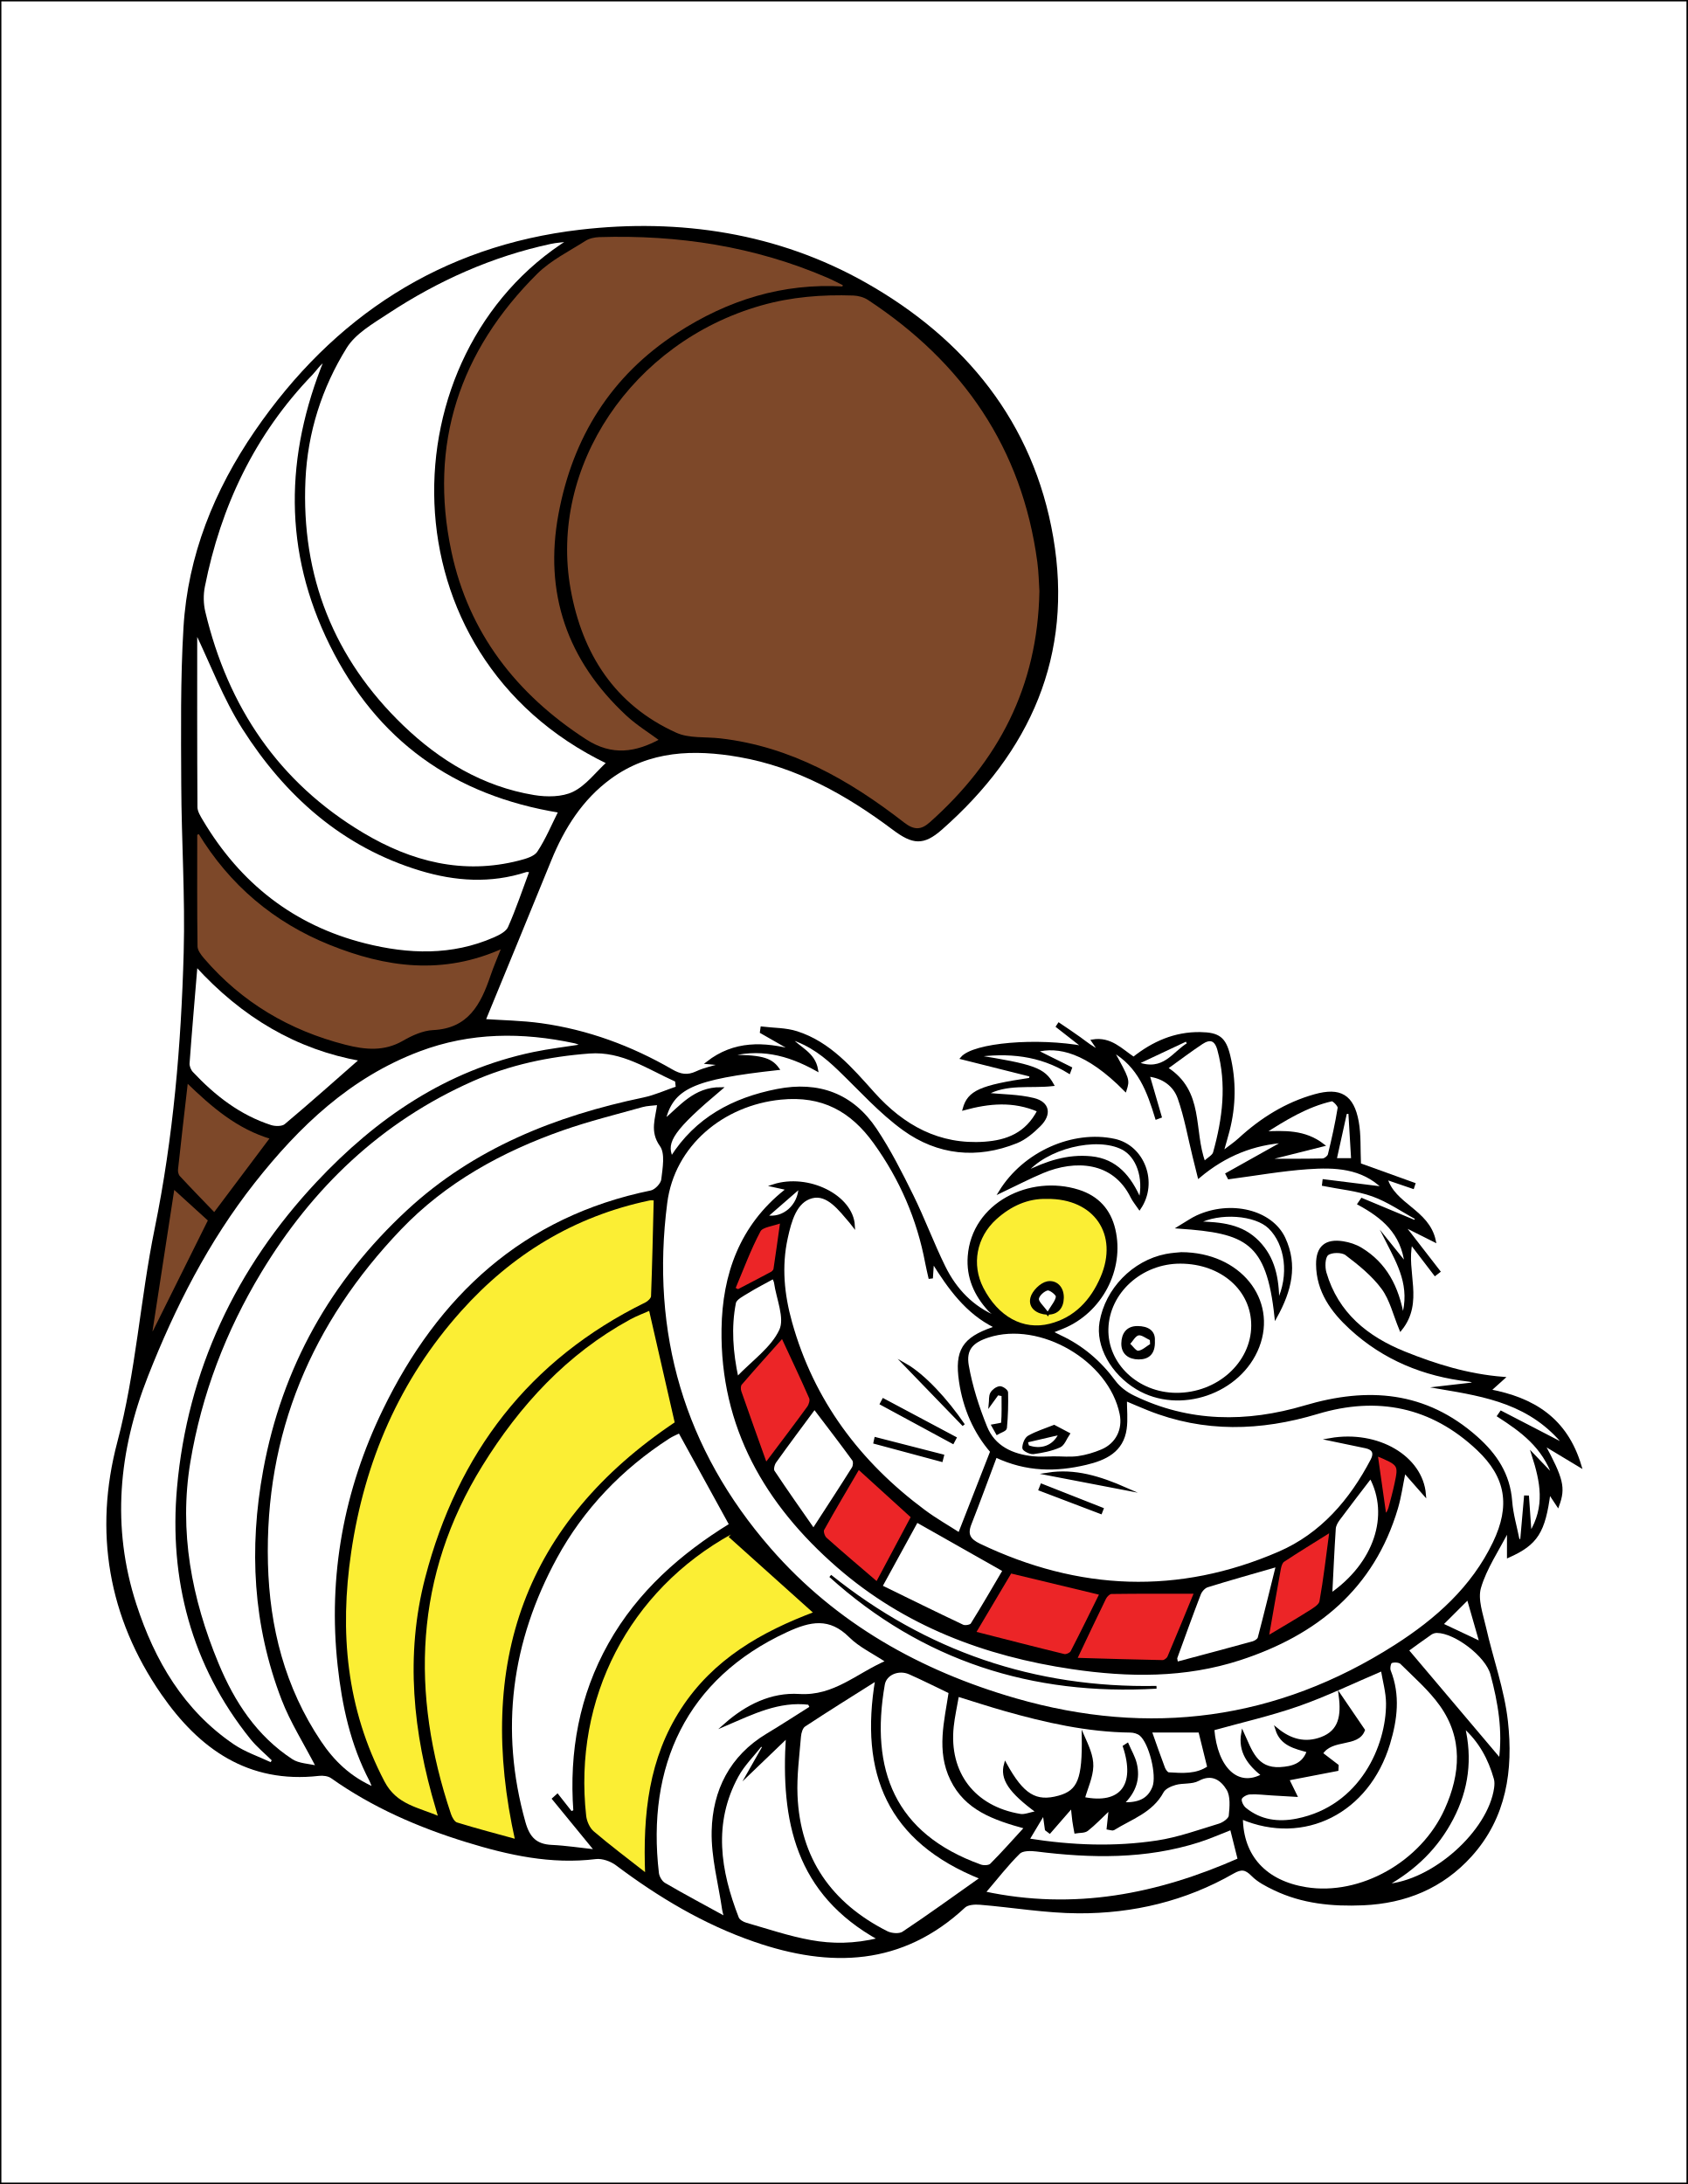
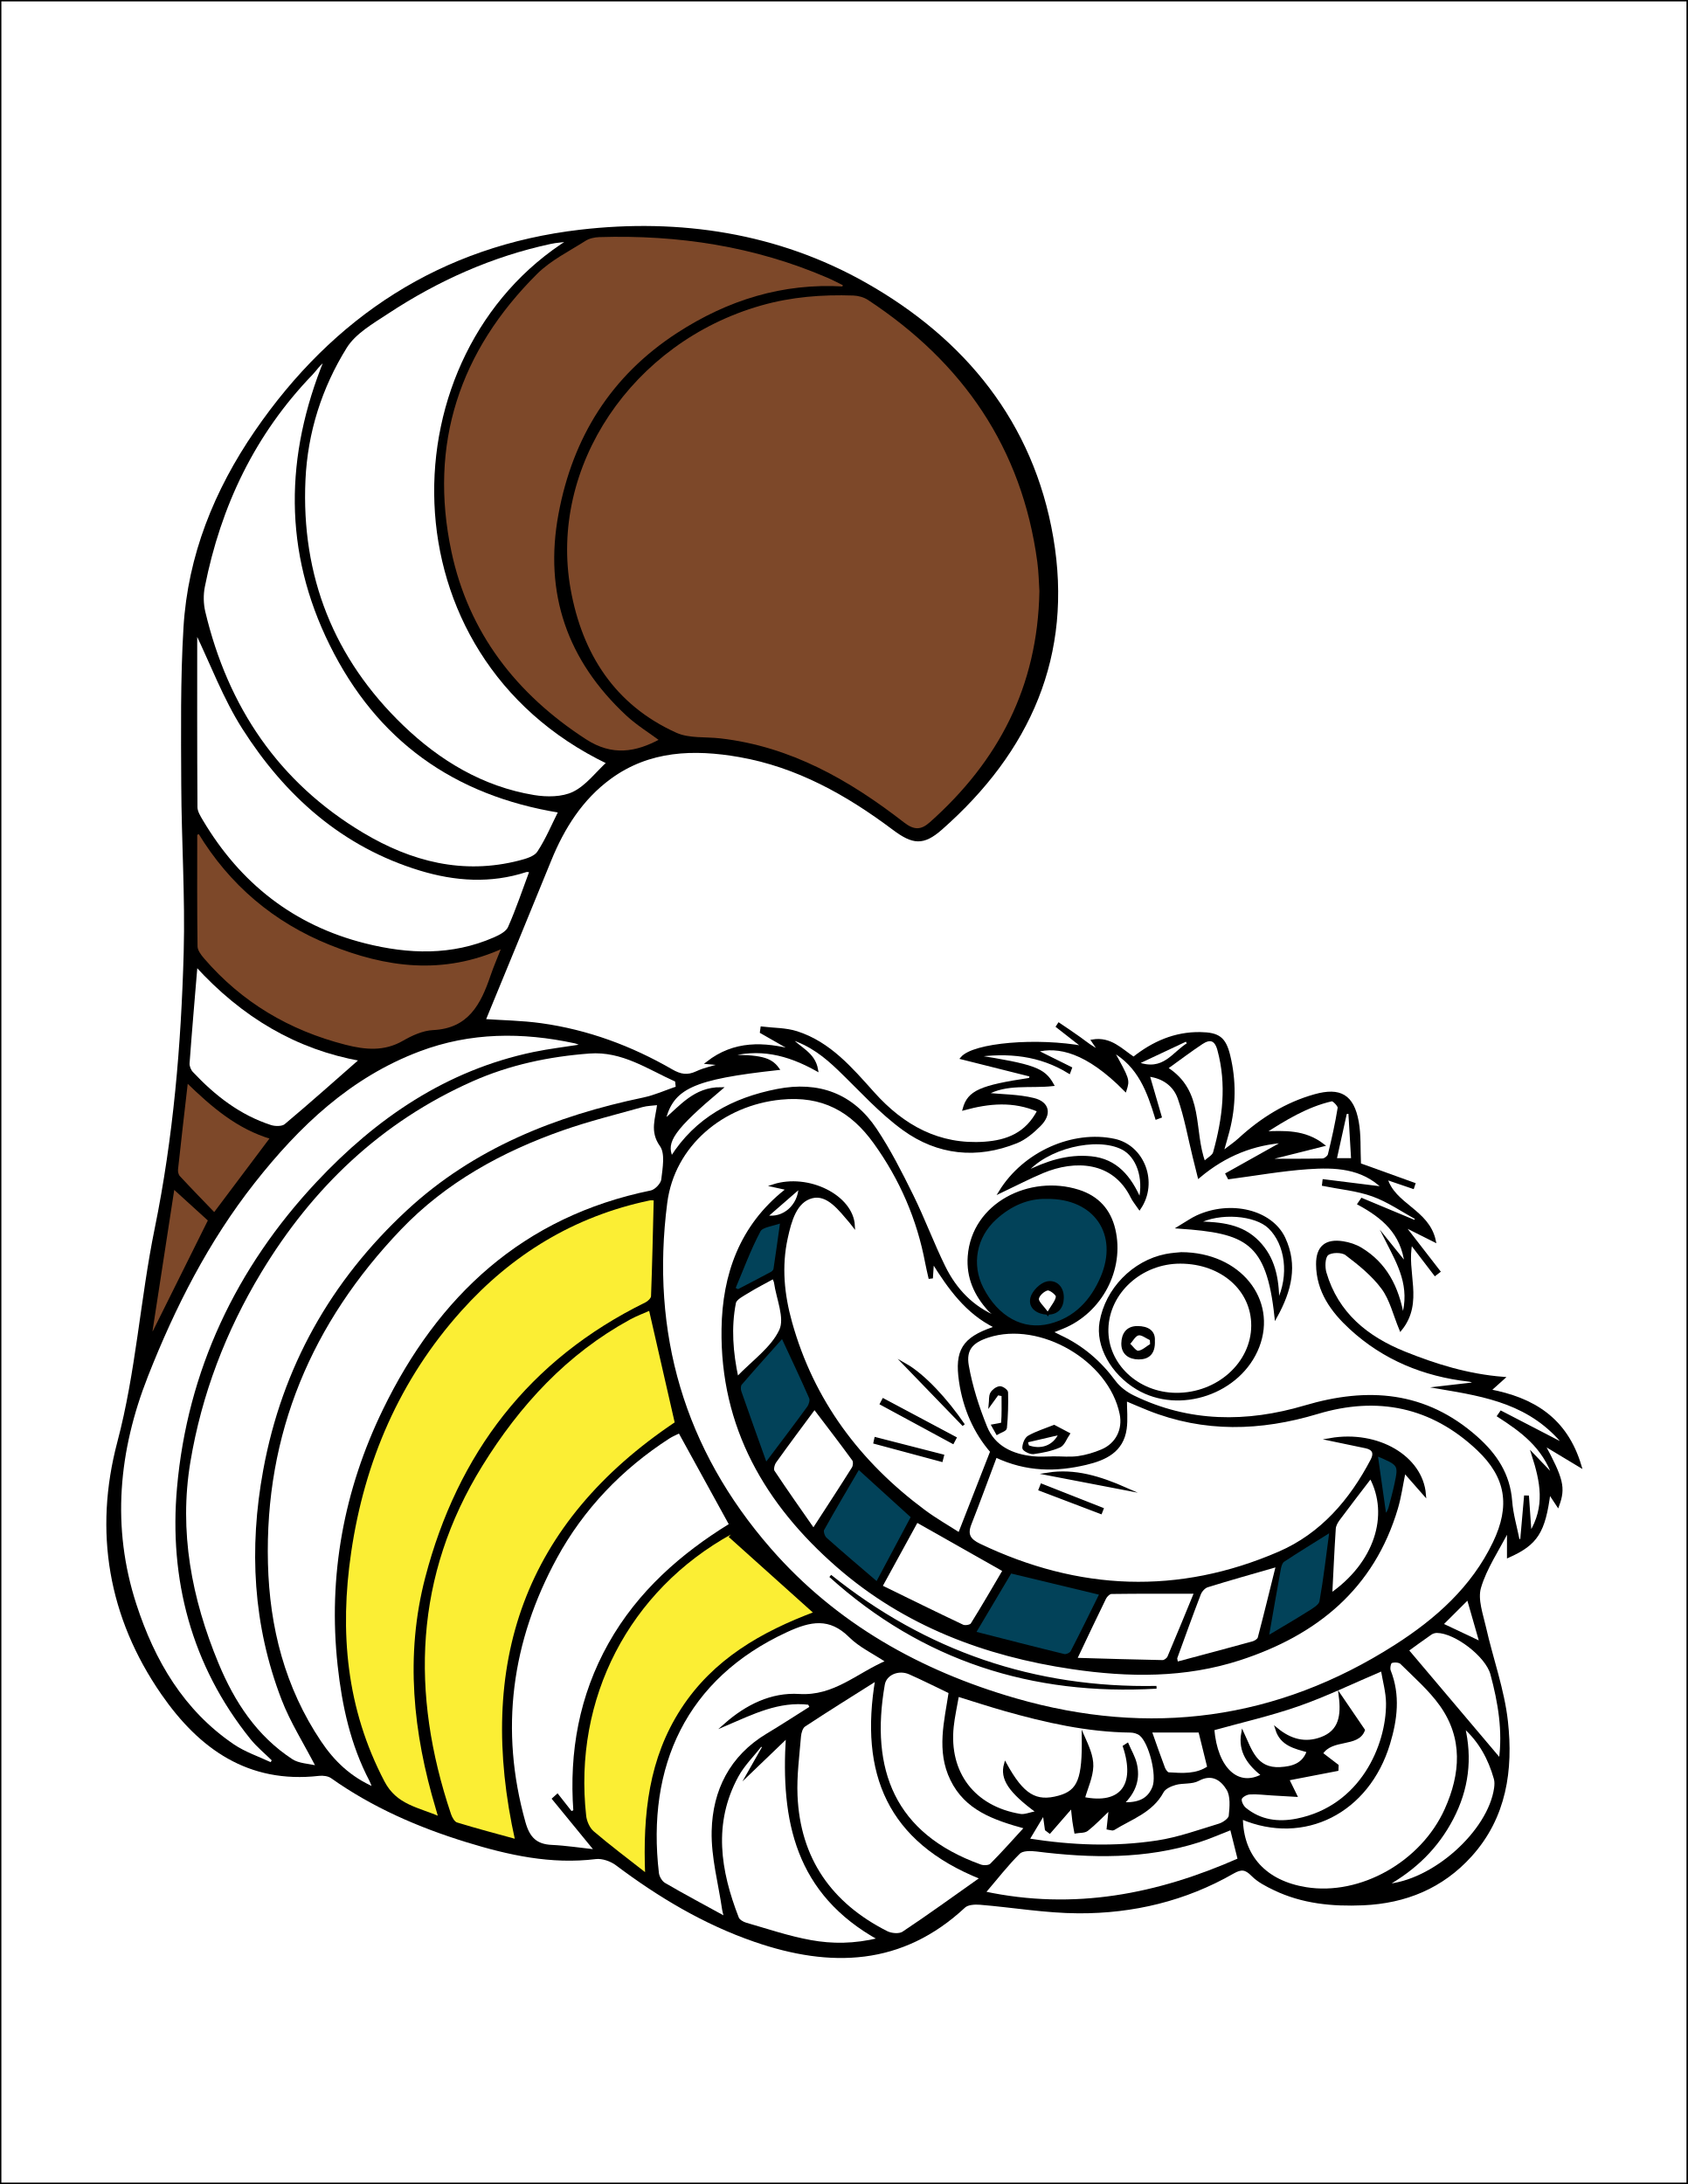
<svg xmlns="http://www.w3.org/2000/svg" version="1.1" x="0px" y="0px" width="612px" height="792px" viewBox="0 0 612 792" enable-background="new 0 0 612 792" xml:space="preserve">
  <g id="Black">
    <rect stroke="#FFFFFF" stroke-miterlimit="10" width="612" height="792" />
  </g>
  <g id="Color">
    <path fill="#FFFFFF" stroke="#000000" stroke-miterlimit="10" d="M154.67,572.189c11.694-44.801,37.457-78.752,79.571-99.436   c1.001-0.491,2.283-1.733,2.318-2.668c0.441-11.583,0.675-23.174,0.974-35.242c-0.562,0-1.408-0.144-2.19,0.021   c-27.328,5.756-50.001,19.585-68.495,40.247c-22.407,25.033-35.141,54.668-40.005,87.701c-4.264,28.953-1.775,56.928,12.13,83.457   c4.575,8.729,12.509,9.526,20.541,13.044c-0.535-1.857-0.755-2.646-0.99-3.432C150.259,628.303,147.333,600.299,154.67,572.189z" style="fill: rgb(251, 238, 52);" />
    <path fill="#FFFFFF" stroke="#000000" stroke-miterlimit="10" d="M417.117,627.774c1.797,5.054,3.238,9.263,4.821,13.418   c0.308,0.81,1.133,1.976,1.778,2.016c5.037,0.312,10.15,0.705,14.533-2.316c-1.164-4.716-2.221-8.998-3.237-13.117   C429.01,627.774,423.278,627.774,417.117,627.774z" />
    <path fill="#FFFFFF" stroke="#000000" stroke-miterlimit="10" d="M522.734,589.071c4.696,2.215,9.243,4.361,14.243,6.72   c-1.603-5.592-3.062-10.687-4.663-16.269C528.741,583.084,525.723,586.093,522.734,589.071z" />
    <path fill="#FFFFFF" stroke="#000000" stroke-miterlimit="10" d="M413.546,628.981c-0.938-0.754-2.41-1.169-3.644-1.183   c-15.639-0.178-30.715-3.59-45.645-7.826c-5.526-1.568-10.989-3.363-17.023-5.222c-0.722,4.188-1.536,7.741-1.919,11.341   c-1.799,16.882,7.762,29.423,24.616,32.202c1.648,0.272,3.483-0.586,6.367-1.137c-10.31-7.536-13.24-12.18-11.758-17.434   c6.243,11.354,10.978,14.263,19.414,11.932c7.314-2.021,9.01-6.55,8.785-21.983c1.541,3.492,3.295,7.187,3.19,10.827   c-0.112,3.912-1.969,7.773-3.063,11.657c13.635,2.746,19.439-4.644,14.782-18.816c0.376-0.244,0.753-0.488,1.129-0.732   c0.997,2.313,2.335,4.544,2.922,6.958c1.282,5.276-0.094,10.058-4.703,14.497c5.836,0.227,9.516-1.299,11.339-5.938   C420.045,643.778,417.086,631.829,413.546,628.981z" />
    <path fill="#FFFFFF" stroke="#000000" stroke-miterlimit="10" d="M245.198,516.038c-3.052-13.343-6.188-27.054-9.458-41.349   c-2.221,0.988-4.985,1.995-7.539,3.389c-22.998,12.554-40.186,31.326-53.695,53.162c-24.813,40.108-26.223,82.832-11.456,126.756   c0.433,1.288,1.397,3.027,2.483,3.363c7.23,2.233,14.56,4.143,21.778,6.135C172.948,603.274,190.658,552.53,245.198,516.038z" style="fill: rgb(251, 238, 52);" />
    <path fill="#FFFFFF" stroke="#000000" stroke-miterlimit="10" d="M202.112,651.056c1.656,2.105,3.311,4.21,4.967,6.315   c0.44-0.196,0.88-0.393,1.32-0.589c-1.566-21.483,2.146-41.867,12.684-60.626c10.5-18.692,26.14-32.407,43.816-43.266   c-6.234-11.345-12.208-22.215-18.508-33.681c-1.343,0.68-2.733,1.234-3.966,2.03c-17.25,11.131-31.229,25.728-40.936,43.564   c-16.469,30.267-20.912,62.405-11.452,96.09c1.591,5.665,4.218,8.371,10.017,8.639c5.124,0.235,10.222,1.04,16.106,1.678   c-5.773-7.054-10.614-12.97-15.456-18.885C201.173,651.902,201.643,651.479,202.112,651.056z" />
    <path fill="#FFFFFF" stroke="#000000" stroke-miterlimit="10" d="M258.542,664.039c0.327-14.648,6.487-27.003,19.694-34.926   c5.357-3.213,10.591-6.631,15.88-9.956c-0.244-0.478-0.487-0.956-0.731-1.434c-11.036-1.36-20.565,3.479-30.291,7.639   c7.655-6.732,16.677-11.2,26.657-10.566c12.804,0.814,21.069-7.585,32.005-12.266c-5.072-3.367-9.919-5.61-13.477-9.15   c-7.426-7.391-14.474-5.959-23.09-1.982c-36.907,17.031-51.31,49.158-46.77,87.864c0.167,1.428,1.236,3.268,2.437,3.97   c6.984,4.081,14.134,7.88,22.226,12.321c-0.459-1.88-0.648-2.449-0.733-3.033C260.973,683.025,258.331,673.5,258.542,664.039z" />
    <path fill="#FFFFFF" stroke="#000000" stroke-miterlimit="10" d="M247.356,619.943c11.554-17.822,28.91-27.753,48.325-35.019   c-10.544-9.465-20.653-18.54-30.762-27.614c0.664-0.733,1.327-1.468,1.99-2.202c-0.602,0.24-1.236,0.421-1.8,0.73   c-37.417,20.604-57.811,59.956-53.065,102.693c0.232,2.092,1.346,4.608,2.896,5.938c5.9,5.062,12.148,9.719,19.494,15.492   C233.536,657.653,235.811,637.754,247.356,619.943z" style="fill: rgb(251, 238, 52);" />
    <path fill="#FFFFFF" stroke="#000000" stroke-miterlimit="10" d="M329.831,606.703c-4.02-1.774-8.82,0.212-9.503,4.128   c-5.41,31.043,3.59,54.463,35.16,65.794c1.148,0.412,3.177,0.339,3.912-0.394c4.076-4.062,7.879-8.397,12.572-13.506   c-11.794-3.227-21.717-6.772-26.906-17.412c-5.107-10.47-2.148-21.108-0.584-31.646   C339.391,611.232,334.668,608.839,329.831,606.703z" />
    <path fill="#FFFFFF" stroke="#000000" stroke-miterlimit="10" d="M530.651,626.007c2.799,11.743,1.403,22.792-4.152,33.433   c-5.396,10.335-13.275,18.188-24.214,24.309c17.478-1.179,37.744-19.534,39.963-35.315c0.157-1.126,0.211-2.366-0.092-3.439   C540.104,637.72,536.634,631.25,530.651,626.007z" />
    <path fill="#FFFFFF" stroke="#000000" stroke-miterlimit="10" d="M521.045,591.663c-0.773-0.009-1.674,0.259-2.308,0.697   c-3.104,2.146-6.139,4.394-8.468,6.077c11.34,13.41,22.487,26.593,33.699,39.853c1.44-10.509-0.281-20.942-3.072-31.25   C539.101,600.411,527.814,591.743,521.045,591.663z" />
    <path fill="#FFFFFF" stroke="#000000" stroke-miterlimit="10" d="M524.317,656.188c5.762-12.831,6.732-25.924-1.843-37.949   c-4.01-5.622-9.393-10.286-14.339-15.196c-0.731-0.725-2.659-0.82-3.721-0.406c-0.578,0.227-1.003,2.336-0.639,3.255   c3.52,8.869,2.392,17.688-0.242,26.417c-7.483,24.797-30.671,36.566-53.372,26.92c0.129,14.082,8.676,23.267,23.433,25.636   C493.296,688.026,515.593,675.616,524.317,656.188z" />
    <path fill="#FFFFFF" stroke="#000000" stroke-miterlimit="10" d="M434.648,667.604c-19.312,6.16-39.003,5.808-58.83,3.312   c-2.103-0.265-5.118-0.304-6.363,0.921c-4.328,4.26-8.062,9.122-12.685,14.527c32.796,7.019,63.027,0.954,92.524-12.05   c-1.04-4.147-1.908-7.608-2.823-11.255C442.365,664.651,438.578,666.352,434.648,667.604z" />
    <path fill="#FFFFFF" stroke="#000000" stroke-miterlimit="10" d="M451.433,655.97c5.547,4.519,12.01,5.374,18.843,4.014   c23.42-4.662,32.872-27.011,32.787-42.242c-0.022-4.105-1.227-8.204-1.885-12.283c-10.895,4.635-20.47,9.3-30.454,12.792   c-10.114,3.537-20.634,5.915-30.923,8.787c1.169,14.367,9.002,21.744,18.074,16.698c-4.962-3.914-8.536-8.485-7.314-15.274   c2.856,6.173,4.749,13.352,13.631,12.851c4.353-0.246,8.481-1.333,10.146-6.294c-4.865-1.364-9.703-2.368-11.423-7.943   c4.915,4.039,10.283,5.566,16.271,3.312c6.72-2.528,7.668-8.189,6.723-15.466c3.049,4.474,5.428,7.965,8.503,12.477   c-2.147,5.897-11.534,2.561-15.254,8.496c1.995,1.528,3.858,2.957,5.723,4.385c-0.023,0.49-0.048,0.98-0.071,1.47   c-5.82,1.123-11.641,2.246-17.888,3.451c1.16,2.367,1.8,3.673,2.889,5.897c-3.44-0.201-6.057-0.356-8.673-0.506   c-2.698-0.154-5.413-0.533-8.088-0.348c-1.198,0.083-3.068,1.138-3.274,2.057C449.533,653.37,450.454,655.173,451.433,655.97z" />
    <path fill="#FFFFFF" stroke="#000000" stroke-miterlimit="10" d="M317.864,608.962c-9.601,6.076-18,11.287-26.239,16.738   c-1.021,0.676-1.582,2.6-1.695,3.999c-0.577,7.105-1.549,14.254-1.258,21.342c0.948,23.042,12.462,39.446,32.849,49.734   c1.654,0.835,4.599,1.08,5.986,0.159c9.188-6.1,18.115-12.593,28.423-19.872C322.098,667.596,312.111,643.053,317.864,608.962z" />
    <path fill="#FFFFFF" stroke="#000000" stroke-miterlimit="10" d="M285.474,629.689c-4.848,4.655-9.696,9.311-14.136,13.575   c1.618-2.844,3.594-6.316,5.57-9.788c-0.328-0.234-0.655-0.469-0.982-0.702c-2.915,3.731-6.409,7.147-8.644,11.25   c-9.313,17.094-6.545,34.373,0.122,51.51c0.384,0.987,1.872,1.855,3.017,2.186c7.821,2.251,15.588,4.894,23.568,6.328   c7.696,1.384,15.623,1.433,24.952-0.841C288.809,686.579,283.518,660.284,285.474,629.689z" />
    <path fill="#FFFFFF" stroke="#000000" stroke-miterlimit="10" d="M394.16,663.528c-0.993,0.776-2.742,0.586-4.146,0.837   c-0.235-1.333-0.519-2.659-0.694-4c-0.234-1.781-0.385-3.574-0.57-5.363c-3.101,3.566-5.621,6.466-8.143,9.365   c-0.413-0.312-0.827-0.624-1.241-0.937c-0.225-1.628-0.45-3.256-0.826-5.978c-2.242,3.751-3.87,6.473-5.807,9.711   c16.131,2.558,31.535,3.079,46.852,0.76c7.646-1.158,15.076-3.853,22.522-6.122c1.561-0.476,3.797-2.031,3.925-3.273   c0.334-3.247,0.696-7.216-0.841-9.753c-2.116-3.495-5.63-6.19-10.746-3.418c-2.318,1.257-5.558,0.69-8.242,1.44   c-1.745,0.487-3.965,1.472-4.729,2.898c-3.909,7.291-11.448,9.593-17.774,13.556c-0.307,0.191-0.919-0.106-1.935-0.257   c0.239-2.234,0.436-4.068,0.776-7.255C399.122,658.978,396.804,661.461,394.16,663.528z" />
    <path fill="#FFFFFF" stroke="#000000" stroke-miterlimit="10" d="M145.789,263.354c13.344,12.855,29.07,22.349,47.741,25.448   c4.692,0.778,10.361,0.766,14.448-1.218c4.806-2.332,8.377-7.207,12.507-11c-81.986-39.392-79.964-148.229-13.875-189.52   c-2.815,0.35-4.896,0.45-6.907,0.881c-21.408,4.589-41.058,13.397-59.264,25.385c-5.482,3.609-11.852,7.253-15.142,12.543   c-9.06,14.566-14.25,30.902-15.037,48.12C108.661,208.997,120.586,239.073,145.789,263.354z" />
    <path fill="#FFFFFF" stroke="#000000" stroke-miterlimit="10" d="M275.843,110.301c-47.082,13.406-77.458,58.874-69.425,103.478   c4.241,23.548,16.136,42.268,38.639,52.408c4.728,2.13,10.717,1.457,16.125,2.08c25.394,2.925,46.609,15.095,66.295,30.378   c3.857,2.995,6.64,2.91,10.014-0.096c24.818-22.111,39.262-49.192,39.892-84.204c-0.189-2.728-0.244-6.743-0.775-10.694   c-5.566-41.427-27.104-72.584-61.608-95.299c-1.563-1.029-3.687-1.618-5.573-1.682   C298.075,106.287,286.912,107.148,275.843,110.301z" style="fill: rgb(125, 72, 41);" />
    <path fill="#FFFFFF" stroke="#000000" stroke-miterlimit="10" d="M430.93,378.571c-0.222-0.496-0.442-0.992-0.663-1.488   c-5.656,2.658-11.312,5.317-18.012,8.466C422.085,389.229,425.5,381.702,430.93,378.571z" />
    <path fill="#FFFFFF" stroke="#000000" stroke-miterlimit="10" d="M163.191,200.127c6.274,29.531,23.611,51.91,48.999,68.369   c9.726,6.306,18.485,4.81,27.549-0.131c-4.11-3.057-8.562-5.77-12.303-9.247c-21.265-19.769-29.769-44.064-24.426-72.701   c5.152-27.613,18.917-49.77,42.794-65.274c18.261-11.857,38.046-18.044,59.988-16.754c0.143-0.408,0.285-0.817,0.429-1.226   c-2.017-0.979-3.998-2.039-6.055-2.925c-26.47-11.403-54.231-15.632-82.883-14.751c-1.768,0.055-3.765,0.482-5.225,1.412   c-6.01,3.827-12.659,7.105-17.625,12.042C166.173,127.031,154.876,160.988,163.191,200.127z" style="fill: rgb(125, 72, 41);" />
    <path fill="#FFFFFF" stroke="#000000" stroke-miterlimit="10" d="M119.73,342.181c-20.064-8.075-36.085-21.562-47.443-40.309   c-0.423,0.177-0.846,0.354-1.27,0.53c0,13.612-0.083,27.225,0.112,40.834c0.022,1.566,1.344,3.321,2.474,4.636   c13.781,16.03,31.125,26.261,51.537,31.476c7.245,1.852,14.24,2.529,21.188-1.479c3.262-1.881,7.094-3.644,10.746-3.82   c13.099-0.631,17.712-9.617,21.256-20.074c1.114-3.287,2.516-6.476,4.166-10.676C160.481,353.367,139.818,350.265,119.73,342.181z" style="fill: rgb(125, 72, 41);" />
    <path fill="#FFFFFF" stroke="#000000" stroke-miterlimit="10" d="M122.93,603.988c-3.545-32.464,2.236-63.539,16.387-92.673   c19.939-41.05,50.628-69.673,96.771-79.122c1.688-0.346,3.981-2.745,4.175-4.4c0.487-4.164,1.505-9.575-0.547-12.439   c-3.711-5.182-1.532-9.682-0.904-15.141c-2.178,0.27-4.156,0.268-5.989,0.781c-9.609,2.696-19.331,5.096-28.736,8.389   c-22.264,7.794-42.71,19.034-59.103,36.194c-32.36,33.874-49.531,74.11-48.327,121.429c0.591,23.236,6.194,45.111,19.287,64.662   c4.813,7.188,10.805,13.091,19.704,16.938c-0.634-1.549-0.874-2.305-1.236-2.996C127.575,632.565,124.51,618.457,122.93,603.988z" />
    <path fill="#FFFFFF" stroke="#000000" stroke-miterlimit="10" d="M490.412,420.497c-0.354-5.977-0.686-11.545-1.017-17.113   c-0.493,0.037-0.985,0.074-1.479,0.11c-1.231,5.575-2.462,11.15-3.754,17.003C486.101,420.497,487.803,420.497,490.412,420.497z" />
    <path fill="#FFFFFF" stroke="#000000" stroke-miterlimit="10" d="M479.703,415.26c-7.438,1.87-14.281,3.591-21.6,5.431   c7.688,0,14.573,0.066,21.455-0.086c0.847-0.019,2.215-1.071,2.411-1.873c1.374-5.614,2.644-11.266,3.56-16.968   c0.137-0.848-1.988-3.045-2.671-2.889c-9.158,2.093-16.979,6.969-24.748,11.925C465.712,410.492,473.011,410.093,479.703,415.26z" />
    <path fill="#FFFFFF" stroke="#000000" stroke-miterlimit="10" d="M436.606,421.634c1.594-1.493,3.381-2.357,3.733-3.622   c3.438-12.314,5.015-24.731,1.552-37.385c-1.073-3.921-3.224-4.373-6.177-2.421c-4.101,2.712-8.021,5.698-12.822,9.144   C436.355,395.839,432.205,409.926,436.606,421.634z" />
    <path fill="#FFFFFF" stroke="#000000" stroke-miterlimit="10" d="M75.977,442.473c-4.164-3.787-8.293-7.544-13.151-11.963   c-2.747,17.857-5.419,35.227-8.092,52.595c0.321,0.055,0.643,0.108,0.964,0.162C62.507,469.568,69.316,455.87,75.977,442.473z" style="fill: rgb(125, 72, 41);" />
    <path fill="#FFFFFF" stroke="#000000" stroke-miterlimit="10" d="M91.167,630.295c-21.366-26.573-29.413-57.817-26.485-90.773   c3.754-42.268,21.306-79.47,50.484-110.587c21.582-23.015,46.855-40.351,78.378-46.949c5.629-1.178,11.369-1.828,18.12-2.889   c-1.698-0.674-2.401-1.072-3.155-1.234c-19.106-4.121-37.994-4.049-56.53,2.942c-25.205,9.505-43.833,27.25-60.102,47.941   C75.16,450.01,63.051,473.852,53.195,498.88c-10.693,27.155-13.364,54.911-4.223,83.033c6.668,20.513,17.235,38.631,35.547,51.069   c4.193,2.849,9.204,4.493,13.839,6.691c0.264-0.474,0.527-0.946,0.791-1.42C96.474,635.613,93.507,633.205,91.167,630.295z" />
    <path fill="#FFFFFF" stroke="#000000" stroke-miterlimit="10" d="M95.924,533.231c6.827-37.188,24.427-68.468,51.982-93.997   c24.149-22.373,53.658-34.092,85.475-40.753c4.155-0.87,8.111-2.687,12.159-4.065c-0.093-0.852-0.186-1.703-0.279-2.556   c-10.137-4.509-19.516-11.212-31.534-10.313c-14.716,1.102-29.031,4.111-42.542,10.106c-33.232,14.746-58.301,38.735-76.905,69.58   c-12.836,21.28-21.658,44.319-25.742,68.843c-4.218,25.328,0.473,49.745,10.215,73.253c5.832,14.072,13.986,26.558,27.004,35.053   c2.498,1.631,6.051,1.644,9.402,2.474c-4.647-8.98-9.441-16.485-12.579-24.63C92.207,589.3,90.728,561.537,95.924,533.231z" />
    <path fill="#FFFFFF" stroke="#000000" stroke-miterlimit="10" d="M73.136,297.712c13.638,22.951,33.132,38.321,59.145,44.867   c15.805,3.978,31.625,4.529,46.978-2.183c2.032-0.889,4.598-2.195,5.393-3.984c2.936-6.618,5.233-13.519,7.864-20.565   c-0.905-0.05-1.407-0.213-1.813-0.08c-12.826,4.185-25.644,3.312-38.288-0.53c-28.107-8.544-48.696-27-64.096-51.188   c-6.957-10.926-11.548-23.357-17.312-35.314c0,21.193-0.047,42.588,0.091,63.981C71.108,294.391,72.22,296.169,73.136,297.712z" />
    <path fill="#FFFFFF" stroke="#000000" stroke-miterlimit="10" d="M131.465,302.456c17.531,10.461,36.429,15.36,56.891,10.085   c2.466-0.636,5.639-1.533,6.867-3.383c3.083-4.646,5.241-9.906,7.765-14.913c-38.275-6.213-65.966-26.117-82.979-60.517   c-16.769-33.905-16.24-68.224-1.926-103.314c-2.354,1.323-3.493,3.428-5.094,5.085c-20.978,21.729-33.378,47.816-39.205,77.2   c-0.591,2.979-0.528,6.331,0.176,9.285C82.201,256.582,100.674,284.083,131.465,302.456z" />
    <path fill="#FFFFFF" stroke="#000000" stroke-miterlimit="10" d="M77.719,440.314c7.639-10.173,14.129-18.818,20.8-27.703   c-12.275-3.62-21.393-11.469-30.835-20.642c-1.308,11.396-2.521,21.729-3.634,32.074c-0.097,0.901,0.189,2.136,0.777,2.771   C68.911,431.233,73.123,435.534,77.719,440.314z" style="fill: rgb(125, 72, 41);" />
    <path fill="#FFFFFF" stroke="#000000" stroke-miterlimit="10" d="M98.127,408.463c1.638,0.529,4.277,0.547,5.429-0.419   c9.236-7.746,18.226-15.785,27.334-23.773c-23.116-4.116-42.807-15.667-59.765-34.31c-1.066,12.833-2.058,24.213-2.885,35.605   c-0.083,1.15,0.529,2.66,1.334,3.518C77.636,397.669,86.759,404.791,98.127,408.463z" />
    <path fill="#FFFFFF" stroke="#000000" stroke-miterlimit="10" d="M434.1,443.428c8.727,0.183,16.219,0.956,22.076,6.976   c5.611,5.768,7.123,12.973,7.189,21.805c4.727-9.72,3.112-21.126-3.051-27.109C455.285,440.216,442.26,439.09,434.1,443.428z" />
-     <path fill="#FFFFFF" stroke="#000000" stroke-miterlimit="10" d="M277.688,531.047c5.92-7.883,10.746-14.207,15.418-20.642   c0.664-0.914,1.164-2.614,0.766-3.526c-3.092-7.092-6.423-14.078-10.183-22.181c-5.186,5.828-10.235,11.424-15.146,17.139   c-0.509,0.593-0.51,2.001-0.217,2.848C271.243,513.101,274.27,521.478,277.688,531.047z" style="fill: rgb(236, 37, 39);" />
+     <path fill="#FFFFFF" stroke="#000000" stroke-miterlimit="10" d="M277.688,531.047c5.92-7.883,10.746-14.207,15.418-20.642   c0.664-0.914,1.164-2.614,0.766-3.526c-3.092-7.092-6.423-14.078-10.183-22.181c-5.186,5.828-10.235,11.424-15.146,17.139   c-0.509,0.593-0.51,2.001-0.217,2.848C271.243,513.101,274.27,521.478,277.688,531.047z" style="fill: rgb(2, 66, 89);" />
    <path fill="#FFFFFF" stroke="#000000" stroke-miterlimit="10" d="M319.442,575.288c10.269,5.016,19.894,9.777,29.604,14.358   c0.874,0.412,2.943,0.06,3.367-0.619c4.075-6.525,7.917-13.197,11.651-19.532c-11.047-6.254-21.116-11.955-31.638-17.911   C328.395,558.946,324.277,566.462,319.442,575.288z" />
    <path fill="#FFFFFF" stroke="#000000" stroke-miterlimit="10" d="M290.056,430.452c-4.609,4.014-8.459,7.365-12.309,10.717   C284.137,442.416,289.903,437.21,290.056,430.452z" />
    <path fill="#FFFFFF" stroke="#000000" stroke-miterlimit="10" d="M267.276,499.808c5.804-6.078,12.705-10.812,15.747-17.345   c2.116-4.543-1.064-11.557-1.893-17.464c-0.044-0.317-0.225-0.616-0.659-1.756c-3.366,1.856-6.459,3.414-9.39,5.235   c-1.774,1.102-4.431,2.391-4.741,3.976C264.59,481.412,265.265,490.374,267.276,499.808z" />
-     <path fill="#FFFFFF" stroke="#000000" stroke-miterlimit="10" d="M275.305,446.294c-3.579,6.725-6.205,13.955-9.189,20.996   c0.495,0.258,0.989,0.517,1.483,0.774c4.067-2.123,8.147-4.224,12.188-6.397c0.511-0.275,1.085-0.898,1.167-1.431   c0.831-5.425,1.566-10.864,2.465-17.275C280.127,444.225,276.266,444.487,275.305,446.294z" style="fill: rgb(236, 37, 39);" />
+     <path fill="#FFFFFF" stroke="#000000" stroke-miterlimit="10" d="M275.305,446.294c-3.579,6.725-6.205,13.955-9.189,20.996   c0.495,0.258,0.989,0.517,1.483,0.774c4.067-2.123,8.147-4.224,12.188-6.397c0.511-0.275,1.085-0.898,1.167-1.431   c0.831-5.425,1.566-10.864,2.465-17.275C280.127,444.225,276.266,444.487,275.305,446.294z" style="fill: rgb(2, 66, 89);" />
    <path fill="#FFFFFF" stroke="#000000" stroke-miterlimit="10" d="M434.933,578.021c-2.978,7.722-5.754,15.521-8.596,23.294   c0.105,0.607,0.211,1.214,0.317,1.82c9.216-2.463,18.44-4.897,27.636-7.436c0.868-0.24,2.06-0.995,2.254-1.733   c2.247-8.536,4.33-17.114,6.606-26.284c-9.502,2.75-17.486,4.976-25.395,7.445C436.605,575.486,435.388,576.843,434.933,578.021z" />
-     <path fill="#FFFFFF" stroke="#000000" stroke-miterlimit="10" d="M353.308,592.101c11.086,2.828,21.788,5.603,32.531,8.211   c0.814,0.197,2.424-0.529,2.808-1.27c3.62-6.98,7.055-14.059,10.543-21.106c-11.444-2.753-22.036-5.301-32.791-7.888   C362.199,577.122,358.063,584.089,353.308,592.101z" style="fill: rgb(236, 37, 39);" />
-     <path fill="#FFFFFF" stroke="#000000" stroke-miterlimit="10" d="M402.99,577.537c-0.825,0.012-1.969,1.104-2.397,1.975   c-3.364,6.835-6.591,13.737-10.595,22.169c11.122,0.318,21.346,0.646,31.571,0.831c0.746,0.014,1.897-0.845,2.209-1.575   c3.355-7.879,6.581-15.813,9.74-23.487C422.79,577.449,412.889,577.4,402.99,577.537z" style="fill: rgb(236, 37, 39);" />
+     <path fill="#FFFFFF" stroke="#000000" stroke-miterlimit="10" d="M353.308,592.101c11.086,2.828,21.788,5.603,32.531,8.211   c0.814,0.197,2.424-0.529,2.808-1.27c3.62-6.98,7.055-14.059,10.543-21.106c-11.444-2.753-22.036-5.301-32.791-7.888   C362.199,577.122,358.063,584.089,353.308,592.101z" style="fill: rgb(2, 66, 89);" />
+     <path fill="#FFFFFF" stroke="#000000" stroke-miterlimit="10" d="M402.99,577.537c-0.825,0.012-1.969,1.104-2.397,1.975   c-3.364,6.835-6.591,13.737-10.595,22.169c11.122,0.318,21.346,0.646,31.571,0.831c0.746,0.014,1.897-0.845,2.209-1.575   c3.355-7.879,6.581-15.813,9.74-23.487C422.79,577.449,412.889,577.4,402.99,577.537z" />
    <path fill="#FFFFFF" stroke="#000000" stroke-miterlimit="10" d="M428.041,457.744c-14.321-0.053-26.338,10.864-26.646,24.206   c-0.297,12.876,11,23.538,25.051,23.644c15.11,0.112,27.684-11.156,27.742-24.865C454.244,467.661,443.024,457.799,428.041,457.744   z M412.853,492.481c-3.306-0.019-5.842-1.701-5.77-5.335c0.063-3.249,1.596-5.783,5.357-5.772c3.648,0.011,6.053,1.508,5.811,4.831   C418.465,490.811,416.25,492.499,412.853,492.481z" />
-     <path fill="#FFFFFF" stroke="#000000" stroke-miterlimit="10" d="M463.938,568.856c-1.457,7.933-2.818,15.883-4.404,24.935   c5.252-3.144,10.246-6.027,15.117-9.105c1.639-1.035,3.992-2.375,4.266-3.893c1.474-8.167,2.396-16.433,3.654-25.756   c-6.78,4.249-12.082,7.485-17.259,10.911C464.54,566.459,464.129,567.818,463.938,568.856z" style="fill: rgb(236, 37, 39);" />
+     <path fill="#FFFFFF" stroke="#000000" stroke-miterlimit="10" d="M463.938,568.856c-1.457,7.933-2.818,15.883-4.404,24.935   c5.252-3.144,10.246-6.027,15.117-9.105c1.639-1.035,3.992-2.375,4.266-3.893c1.474-8.167,2.396-16.433,3.654-25.756   c-6.78,4.249-12.082,7.485-17.259,10.911C464.54,566.459,464.129,567.818,463.938,568.856z" style="fill: rgb(2, 66, 89);" />
    <path fill="#FFFFFF" stroke="#000000" stroke-miterlimit="10" d="M567.614,524.189c-12.336-15.443-28.757-18.141-45.538-20.985   c4.274-0.492,8.549-0.984,12.823-1.477c-0.859-0.99-1.631-1.117-2.407-1.207c-16.176-1.871-30.633-7.771-42.686-18.839   c-6.752-6.199-12.049-13.466-12.11-23.195c-0.038-6.233,3.078-8.829,9.245-7.864c2.247,0.352,4.588,1.115,6.521,2.29   c8.819,5.358,13.258,13.635,15.203,24.79c3.316-11.238-1.487-19.328-5.765-27.776c2.07,2.572,4.141,5.144,6.916,8.59   c-1.338-11.562-8.514-17.291-17.077-21.981c0.361-0.524,0.723-1.048,1.085-1.572c6.407,2.675,12.814,5.349,19.223,8.022   c0.216-0.39,0.432-0.78,0.647-1.171c-5.281-2.865-10.322-6.399-15.912-8.411c-5.694-2.049-11.928-2.601-17.926-3.808   c0.057-0.483,0.113-0.967,0.169-1.45c7.161,0.894,14.322,1.787,21.705,2.708c-7.847-7.744-17.73-8.035-27.533-7.349   c-9.57,0.671-19.068,2.377-28.598,3.629c-0.241-0.461-0.482-0.922-0.724-1.383c7.067-3.956,14.135-7.913,21.144-11.836   c-11.385,0.736-21.72,4.714-31.286,12.767c-0.644-2.588-1.233-4.943-1.815-7.3c-1.746-7.073-3.001-14.318-5.401-21.162   c-1.68-4.789-5.823-7.713-11.162-8.319c1.521,5.231,2.946,10.137,4.372,15.041c-0.46,0.169-0.921,0.339-1.381,0.508   c-2.929-9.593-6.222-18.939-16.038-24.498c5.875,10.624,5.875,10.624,4.701,14.323c-13.947-14.125-24.297-16.34-32.425-14.19   c3.903,1.938,8.252,4.097,12.601,6.256c-0.182,0.492-0.362,0.985-0.544,1.479c-10.583-6.52-21.99-7.649-34.536-5.878   c21.908,3.493,25.362,4.745,28.531,10.43c-8.179,0.915-16.74-0.907-24.181,3.403c5.881,0.581,11.774,0.529,17.32,1.893   c5.357,1.317,6.112,5.389,2.129,9.36c-2.42,2.414-5.241,4.828-8.35,6.081c-14.34,5.781-28.461,4.287-40.808-4.623   c-8.548-6.169-15.729-14.255-23.389-21.623c-5.033-4.843-10.317-9.162-18.181-11.597c3.746,4.104,8.9,5.627,9.959,11.647   c-10.582-5.883-20.912-8.428-32.926-4.892c12.462-0.095,16.117,0.83,18.82,4.538c-30.847,3.396-38.324,6.737-41.285,19   c6.174-5.216,11.111-11.838,20.641-11.805c-17.272,14.561-20.537,19.247-17.875,25.085c8.923-14.146,22.327-21.305,38.334-24.438   c14.946-2.925,27.156,1.566,35.599,14.217c5.051,7.565,9.207,15.777,13.241,23.957c4.183,8.479,7.461,17.404,11.637,25.887   c4.08,8.285,10.237,14.775,19.064,18.388c-0.547-1.275-1.808-1.849-2.668-2.788c-5.03-5.499-7.901-11.852-7.328-19.484   c1.431-19.039,22.126-29.187,39.604-23.667c7.006,2.212,11.295,6.98,12.93,13.949c3.391,14.45-4.783,29.855-18.583,35.49   c-1.185,0.484-2.376,0.952-4.183,1.675c1.454,0.743,2.29,1.206,3.154,1.607c8.031,3.724,14.475,9.263,19.743,16.399   c1.677,2.271,4.244,4.198,6.811,5.45c20.228,9.871,41.255,9.922,62.329,3.671c22.784-6.759,43.658-5.209,62.142,11.208   c7.006,6.222,11.742,13.366,12.469,23.023c0.358,4.762,1.771,9.444,2.706,14.162c0.395,0.038,0.789,0.076,1.184,0.114   c0.464-5.281,0.929-10.563,1.393-15.845c0.274,0.007,0.55,0.014,0.824,0.021c0.292,4.147,0.584,8.296,0.938,13.335   c6.082-9.838,4.08-18.984,1.038-28.536c2.222,2.322,4.442,4.646,7.563,7.909c-3.788-11.047-11.751-16.729-20.069-22.102   c0.306-0.441,0.611-0.883,0.917-1.324C551.668,515.932,559.035,519.747,567.614,524.189z M378.123,424.914   c-4.959,2.069-9.737,4.574-15.461,7.291c8.748-14.244,26.502-21.958,41.424-18.725c10.435,2.261,15.443,15.334,9.089,24.676   c-0.984-1.457-2.054-2.706-2.76-4.136C403.768,420.557,389.698,420.082,378.123,424.914z M456.135,488.32   c-6.452,16.715-28.447,24.286-43.814,15.083c-9.146-5.477-14.604-15.403-13.146-23.909c2.034-11.875,11.74-21.906,23.586-24.253   c2.271-0.45,4.611-0.553,5.555-0.66C449.488,454.636,462.652,471.435,456.135,488.32z M462.611,477.458   c-2.95-27.484-10.77-30.704-35.024-32.401c2.774-1.658,4.532-2.938,6.469-3.829c12.229-5.625,26.95-2.021,31.541,7.885   C470.096,458.82,467.854,467.953,462.611,477.458z" />
    <path fill="#FFFFFF" stroke="#000000" stroke-miterlimit="10" d="M0,0v792h612V0H0z M564.871,545.906   c-1.069-1.611-2.009-3.026-3.151-4.749c-1.87,14.428-4.557,18.646-14.801,23.234c0-3.073,0-6.013,0-9.836   c-3.91,7.631-8.331,14.04-10.408,21.135c-1.269,4.334,0.754,9.793,1.843,14.624c2.554,11.329,6.635,22.452,7.906,33.901   c1.951,17.572-0.463,34.731-13.044,48.653c-10.37,11.476-23.612,16.907-38.972,17.568c-11.122,0.479-21.978-0.555-32.144-5.448   c-2.818-1.356-5.786-2.859-7.93-5.038c-2.44-2.48-4.067-2.72-7.146-0.954c-17.294,9.921-36.214,14.432-55.959,14.347   c-11.898-0.051-23.782-2.126-35.688-3.104c-1.919-0.158-4.553-0.011-5.788,1.141c-22.603,21.068-48.392,21.834-75.906,12.324   c-18.292-6.321-34.634-16.106-50.041-27.676c-2.038-1.529-5.209-2.654-7.657-2.352c-16.138,1.993-31.5-1.416-46.693-6.094   c-17.417-5.363-33.989-12.56-48.96-23.161c-1.2-0.85-3.168-1.098-4.7-0.923c-25.475,2.899-43.083-9.681-56.689-29.316   c-19.273-27.815-24.445-58.926-15.924-91.096c6.773-25.57,8.313-51.787,13.561-77.475c6.752-33.052,9.605-66.592,10.525-100.234   c0.554-20.264-0.805-40.573-0.886-60.863c-0.076-18.973-0.321-37.99,0.809-56.91c1.555-26.042,11.121-49.648,25.771-71.003   c28.434-41.444,67.422-66.953,117.55-72.796c36.103-4.209,71.689,1.178,103.5,19.222c35.683,20.24,60.449,50.341,67.565,91.908   c7.305,42.671-8.297,77.43-40.161,105.509c-6.536,5.76-10.205,5.336-17.285,0.025c-16.822-12.617-34.904-22.76-55.887-26.427   c-16.474-2.878-32.738-2.383-46.909,7.99c-10.326,7.559-16.984,18.088-21.774,29.88c-7.876,19.389-15.881,38.725-23.849,58.123   c6.56,0.455,13.65,0.542,20.617,1.511c16.849,2.343,32.589,8.171,47.278,16.657c3.237,1.87,5.8,2.331,9.193,0.749   c2.971-1.385,6.291-2.02,9.621-3.036c-1.968-0.177-3.848-0.346-5.727-0.515c9.734-7.581,20.346-7.208,31.679-4.184   c-4.057-2.315-8.113-4.631-12.169-6.947c0.068-0.502,0.137-1.005,0.205-1.507c4.221,0.519,8.645,0.402,12.624,1.677   c11.942,3.828,19.773,13.105,27.799,22.054c10.762,11.998,23.77,19.216,40.379,18.026c8.074-0.578,15.171-3.21,19.577-11.767   c-9.286-4.007-18.121-3.067-27.069-0.636c1.722-6.206,5.928-8.068,23.972-10.771c0.12-0.449,0.24-0.897,0.359-1.347   c-8.479-2.129-16.957-4.258-25.125-6.309c4.306-5.071,27.287-7.013,44.381-3.834c-3.247-2.539-6.495-5.078-9.742-7.617   c0.186-0.282,0.371-0.565,0.557-0.848c2.5,1.705,5.043,3.352,7.487,5.134c2.344,1.708,4.584,3.557,7.42,4.822   c-0.764-1.122-1.528-2.243-2.664-3.911c6.483-1.052,10.271,3.297,14.833,6.322c7.052-5.609,14.955-9.13,24.175-8.986   c6.584,0.103,8.832,1.686,10.378,8.082c2.187,9.045,2.085,18.137-0.249,27.17c-0.57,2.209-1.23,4.395-2.262,8.054   c2.842-2.193,4.706-3.427,6.331-4.92c7.958-7.313,16.915-12.937,27.364-15.862c9.156-2.562,13.685,0.102,15.396,9.471   c0.88,4.815,0.562,9.85,0.817,15.498c6.143,2.213,12.924,4.655,19.705,7.098c-0.135,0.411-0.271,0.821-0.405,1.232   c-3.178-1.085-6.354-2.169-9.713-3.315c2.893,9.817,15.183,11.665,17.549,22.656c-4.273-2.144-7.729-3.877-11.454-5.744   c4.527,5.848,8.8,11.365,13.072,16.883c-0.462,0.355-0.923,0.71-1.384,1.065c-2.9-3.792-5.801-7.584-8.713-11.391   c-2.304,10.453,4.21,21.399-3.783,31.328c-2.266-5.454-3.474-10.878-6.49-14.965c-3.535-4.789-8.407-8.729-13.209-12.363   c-1.549-1.172-5.473-1.136-6.91,0.047c-1.294,1.065-1.399,4.672-0.778,6.791c4.334,14.793,15.106,23.504,28.797,29.012   c11.277,4.536,22.845,8.156,35.762,9.19c-1.519,1.367-3.037,2.734-4.979,4.483c15.746,3.001,27.77,10.149,32.894,27.353   c-4.73-2.85-8.493-5.116-13.431-8.09C566.474,536.411,567.193,539.54,564.871,545.906z" />
-     <path fill="#FFFFFF" stroke="#000000" stroke-miterlimit="10" d="M318,574.134c4.707-8.831,8.806-16.523,12.822-24.062   c-6.534-5.94-12.617-11.471-19.547-17.771c-4.531,7.753-8.838,14.97-12.909,22.317c-0.415,0.748,0.215,2.692,0.986,3.382   C305.264,563.289,311.328,568.403,318,574.134z" style="fill: rgb(236, 37, 39);" />
+     <path fill="#FFFFFF" stroke="#000000" stroke-miterlimit="10" d="M318,574.134c4.707-8.831,8.806-16.523,12.822-24.062   c-6.534-5.94-12.617-11.471-19.547-17.771c-4.531,7.753-8.838,14.97-12.909,22.317c-0.415,0.748,0.215,2.692,0.986,3.382   C305.264,563.289,311.328,568.403,318,574.134z" style="fill: rgb(2, 66, 89);" />
    <path fill="#FFFFFF" stroke="#000000" stroke-miterlimit="10" d="M294.956,554.746c5.296-8.182,9.914-15.224,14.388-22.356   c0.484-0.773,0.595-2.399,0.107-3.068c-4.483-6.16-9.137-12.196-14.121-18.77c-4.939,6.686-9.716,13.047-14.331,19.524   c-0.644,0.903-1.101,2.78-0.61,3.521C285.092,540.694,290.018,547.646,294.956,554.746z" />
    <path fill="#FFFFFF" stroke="#000000" stroke-miterlimit="10" d="M413.371,435.216c1.904-8.219-0.976-16.011-6.287-18.769   c-9.382-4.87-27.986-0.423-35.472,9.018c7.977-4.042,15.635-6.479,23.972-5.66C404.668,420.697,409.686,426.744,413.371,435.216z" />
    <path fill="#FFFFFF" stroke="#000000" stroke-miterlimit="10" d="M412.73,483.771c-1.376,0.283-2.393,2.313-3.566,3.577   c1.183,1.066,2.438,3.064,3.532,2.98c1.67-0.128,3.229-1.695,4.836-2.651c-0.041-0.673-0.082-1.346-0.122-2.019   C415.835,484.958,414.103,483.489,412.73,483.771z" />
    <path fill="#FFFFFF" stroke="#000000" stroke-miterlimit="10" d="M379.789,467.473c-1.46,0.316-3.451,2.144-3.584,3.487   c-0.125,1.271,1.676,2.741,3.544,5.282c0.114,0.004,0.217-0.01,0.327-0.011c1.678-2.822,3.123-4.382,3.268-6.043   C383.419,469.316,380.808,467.252,379.789,467.473z" />
-     <path fill="#FFFFFF" stroke="#000000" stroke-miterlimit="10" d="M503.007,548.983c0.319-0.715,0.74-1.403,0.939-2.15   c0.766-2.863,1.545-5.728,2.166-8.624c1.53-7.132,1.443-7.234-7.071-10.781c1.093,7.705,2.073,14.617,3.055,21.53   C502.399,548.966,502.703,548.975,503.007,548.983z" style="fill: rgb(236, 37, 39);" />
+     <path fill="#FFFFFF" stroke="#000000" stroke-miterlimit="10" d="M503.007,548.983c0.319-0.715,0.74-1.403,0.939-2.15   c0.766-2.863,1.545-5.728,2.166-8.624c1.53-7.132,1.443-7.234-7.071-10.781c1.093,7.705,2.073,14.617,3.055,21.53   C502.399,548.966,502.703,548.975,503.007,548.983z" style="fill: rgb(2, 66, 89);" />
    <path fill="#FFFFFF" stroke="#000000" stroke-miterlimit="10" d="M350.785,495.253c1.334,7.58,3.748,15.088,6.645,22.243   c2.953,7.296,9.549,10.309,17.102,11.101c2.469,0.259,4.987,0.041,7.483,0.041c-0.001-0.008-0.001-0.016-0.001-0.022   c2.992,0,6.031,0.323,8.965-0.091c2.927-0.414,5.864-1.296,8.593-2.452c5.464-2.315,8.072-7.665,6.9-13.39   c-4.014-19.596-29.231-34.295-48.229-28.112C352.472,486.448,349.725,489.229,350.785,495.253z M373.056,521.062   c2.808-1.588,5.969-2.549,9.168-3.833c1.992,1.05,3.589,1.893,5.187,2.735c-1.062,1.545-1.797,3.831-3.258,4.479   c-2.947,1.305-6.26,1.946-9.486,2.378c-1.136,0.152-3.5-1.122-3.491-1.72C371.194,523.705,371.951,521.687,373.056,521.062z    M359.537,505.302c0.536-0.986,1.846-1.956,2.93-2.108c0.796-0.111,2.54,1.091,2.556,1.739c0.103,4.304-0.004,8.631-0.423,12.913   c-0.072,0.731-1.977,1.282-3.034,1.917c-0.521-0.926-1.04-1.853-1.561-2.778c1.216-0.268,3.46-0.455,3.488-0.816   c0.268-3.426,0.159-6.882,0.159-10.329c-0.653-0.125-1.307-0.25-1.96-0.374c-0.889,1.229-1.777,2.457-2.666,3.686   C359.163,507.85,358.959,506.363,359.537,505.302z" />
    <path fill="#FFFFFF" stroke="#000000" stroke-miterlimit="10" d="M477.619,512.285c-20.592,6.193-40.95,6.802-61.181-1.278   c-2.966-1.185-5.892-2.471-8.327-3.495c0,3.706,0.389,7.206-0.078,10.588c-1.123,8.138-7.338,10.986-14.291,12.628   c-10.734,2.533-21.389,2.627-32.705-2.706c-3.212,8.541-6.158,16.611-9.293,24.607c-1.526,3.895-0.316,5.858,3.427,7.649   c35.846,17.139,72.206,18.677,108.701,2.849c15.308-6.639,25.91-18.942,33.602-33.671c1.31-2.508,0.56-4.15-2.228-4.749   c-3.995-0.858-8-1.673-12.941-2.701c17.308-3.002,33.133,6.431,34.227,19.906c-2.396-2.729-4.639-5.281-7.33-8.347   c-1.028,4.977-1.597,9.241-2.802,13.318c-8.571,28.985-29.232,45.696-56.872,54.692c-19.86,6.465-40.252,6.257-60.783,3.223   c-31.652-4.678-60.619-15.653-84.922-36.823c-25.994-22.642-42.224-50.568-41.701-86.046c0.291-19.697,6.534-37.276,22.682-50.083   c0.178-0.142,0.125-0.573,0.178-0.855c-1.344-0.294-2.671-0.584-4.6-1.006c12.692-4.11,28.516,3.848,29.092,14.467   c-0.492-0.633-0.777-1.034-1.098-1.404c-3.832-4.438-8.227-10.457-13.958-9.008c-6.035,1.526-7.933,8.736-9.282,14.893   c-2.269,10.353-1.243,20.562,1.559,30.609c7.962,28.553,24.794,50.92,48.369,68.44c4.162,3.094,8.707,5.672,12.788,8.303   c4.044-10.353,7.773-19.898,11.69-29.923c-6.021-6.911-9.885-15.671-11.315-25.414c-1.641-11.17,1.157-15.505,11.766-19.182   c0.235-0.081,0.376-0.435,0.665-0.79c-10.068-5.019-16.37-13.715-22.489-23.555c-0.163,2.469-0.271,4.097-0.378,5.725   c-0.224,0.027-0.446,0.055-0.669,0.082c-0.385-1.737-0.819-3.466-1.147-5.214c-2.995-15.961-9.262-30.468-18.762-43.677   c-8.455-11.755-19.001-17.563-34.076-16.067c-21.15,2.099-38.989,16.918-41.694,37.885c-6.107,47.323,6.209,89.579,37.607,125.628   c23.862,27.397,54.542,44.573,89.084,54.546c48.686,14.056,94.997,8,137.902-19.427c14.834-9.481,27.919-21.084,35.768-37.463   c6.382-13.316,4.769-23.867-5.876-33.921C519.167,509.691,499.453,505.718,477.619,512.285z M399.131,548.523   c-7.349-2.795-14.696-5.591-22.045-8.386c0.207-0.526,0.414-1.053,0.621-1.579c7.313,2.882,14.627,5.765,21.94,8.647   C399.476,547.646,399.303,548.084,399.131,548.523z M379.923,534.521c9.74-1.532,18.76,1.225,28.374,5.452   C398.279,538.048,389.101,536.284,379.923,534.521z M349.398,516.77c-7.507-7.763-15.889-16.429-21.137-21.855   C335.015,498.756,343.177,507.653,349.398,516.77z M320.309,507.615c8.67,4.619,17.34,9.237,26.01,13.856   c-0.283,0.533-0.566,1.066-0.849,1.601c-8.639-4.678-17.277-9.355-25.915-14.032C319.806,508.565,320.057,508.09,320.309,507.615z    M317.52,521.672c8.094,2.077,16.187,4.153,24.28,6.23c-0.146,0.566-0.29,1.134-0.436,1.7c-8.052-2.165-16.104-4.33-24.157-6.495   C317.312,522.629,317.416,522.15,317.52,521.672z M301.06,571.498c34.583,27.727,73.951,41.217,118.273,40.378   C374.354,614.506,334.621,601.816,301.06,571.498z" />
    <path fill="#FFFFFF" stroke="#000000" stroke-miterlimit="10" d="M384.439,519.785c-4.093,0.955-8.186,1.911-12.278,2.866   c0.161,0.627,0.322,1.253,0.483,1.88C377.268,526.29,382.226,524.879,384.439,519.785z" />
-     <path fill="#FFFFFF" stroke="#000000" stroke-miterlimit="10" d="M380.734,480.527c9.211-2.328,15.16-8.789,18.794-17.259   c6.753-15.741-2.444-29.228-19.934-28.997c-7.041-0.204-13.288,2.653-18.654,7.5c-7.401,6.685-9.254,16.84-4.836,25.448   C361.542,477.814,370.776,483.044,380.734,480.527z M374.11,470.701c0.566-2.263,3.399-5.083,5.641-5.53   c3.064-0.611,5.569,1.716,5.482,5.484c-0.078,3.508-1.941,5.546-5.157,5.576c-0.05,0.085-0.099,0.16-0.149,0.247   c-0.06-0.083-0.118-0.155-0.178-0.236c-0.04-0.001-0.074,0.006-0.115,0.004C376.412,476.092,373.238,474.19,374.11,470.701z" style="fill: rgb(251, 238, 52);" />
+     <path fill="#FFFFFF" stroke="#000000" stroke-miterlimit="10" d="M380.734,480.527c9.211-2.328,15.16-8.789,18.794-17.259   c6.753-15.741-2.444-29.228-19.934-28.997c-7.041-0.204-13.288,2.653-18.654,7.5c-7.401,6.685-9.254,16.84-4.836,25.448   C361.542,477.814,370.776,483.044,380.734,480.527z M374.11,470.701c0.566-2.263,3.399-5.083,5.641-5.53   c3.064-0.611,5.569,1.716,5.482,5.484c-0.078,3.508-1.941,5.546-5.157,5.576c-0.05,0.085-0.099,0.16-0.149,0.247   c-0.06-0.083-0.118-0.155-0.178-0.236c-0.04-0.001-0.074,0.006-0.115,0.004C376.412,476.092,373.238,474.19,374.11,470.701z" style="fill: rgb(2, 66, 89);" />
    <path fill="#FFFFFF" stroke="#000000" stroke-miterlimit="10" d="M485.379,550.887c-0.736,0.99-1.454,2.251-1.531,3.431   c-0.524,7.924-0.873,15.86-1.285,23.916c16.07-11.157,21.896-28.666,14.429-42.622   C493.172,540.614,489.225,545.713,485.379,550.887z" />
  </g>
</svg>
